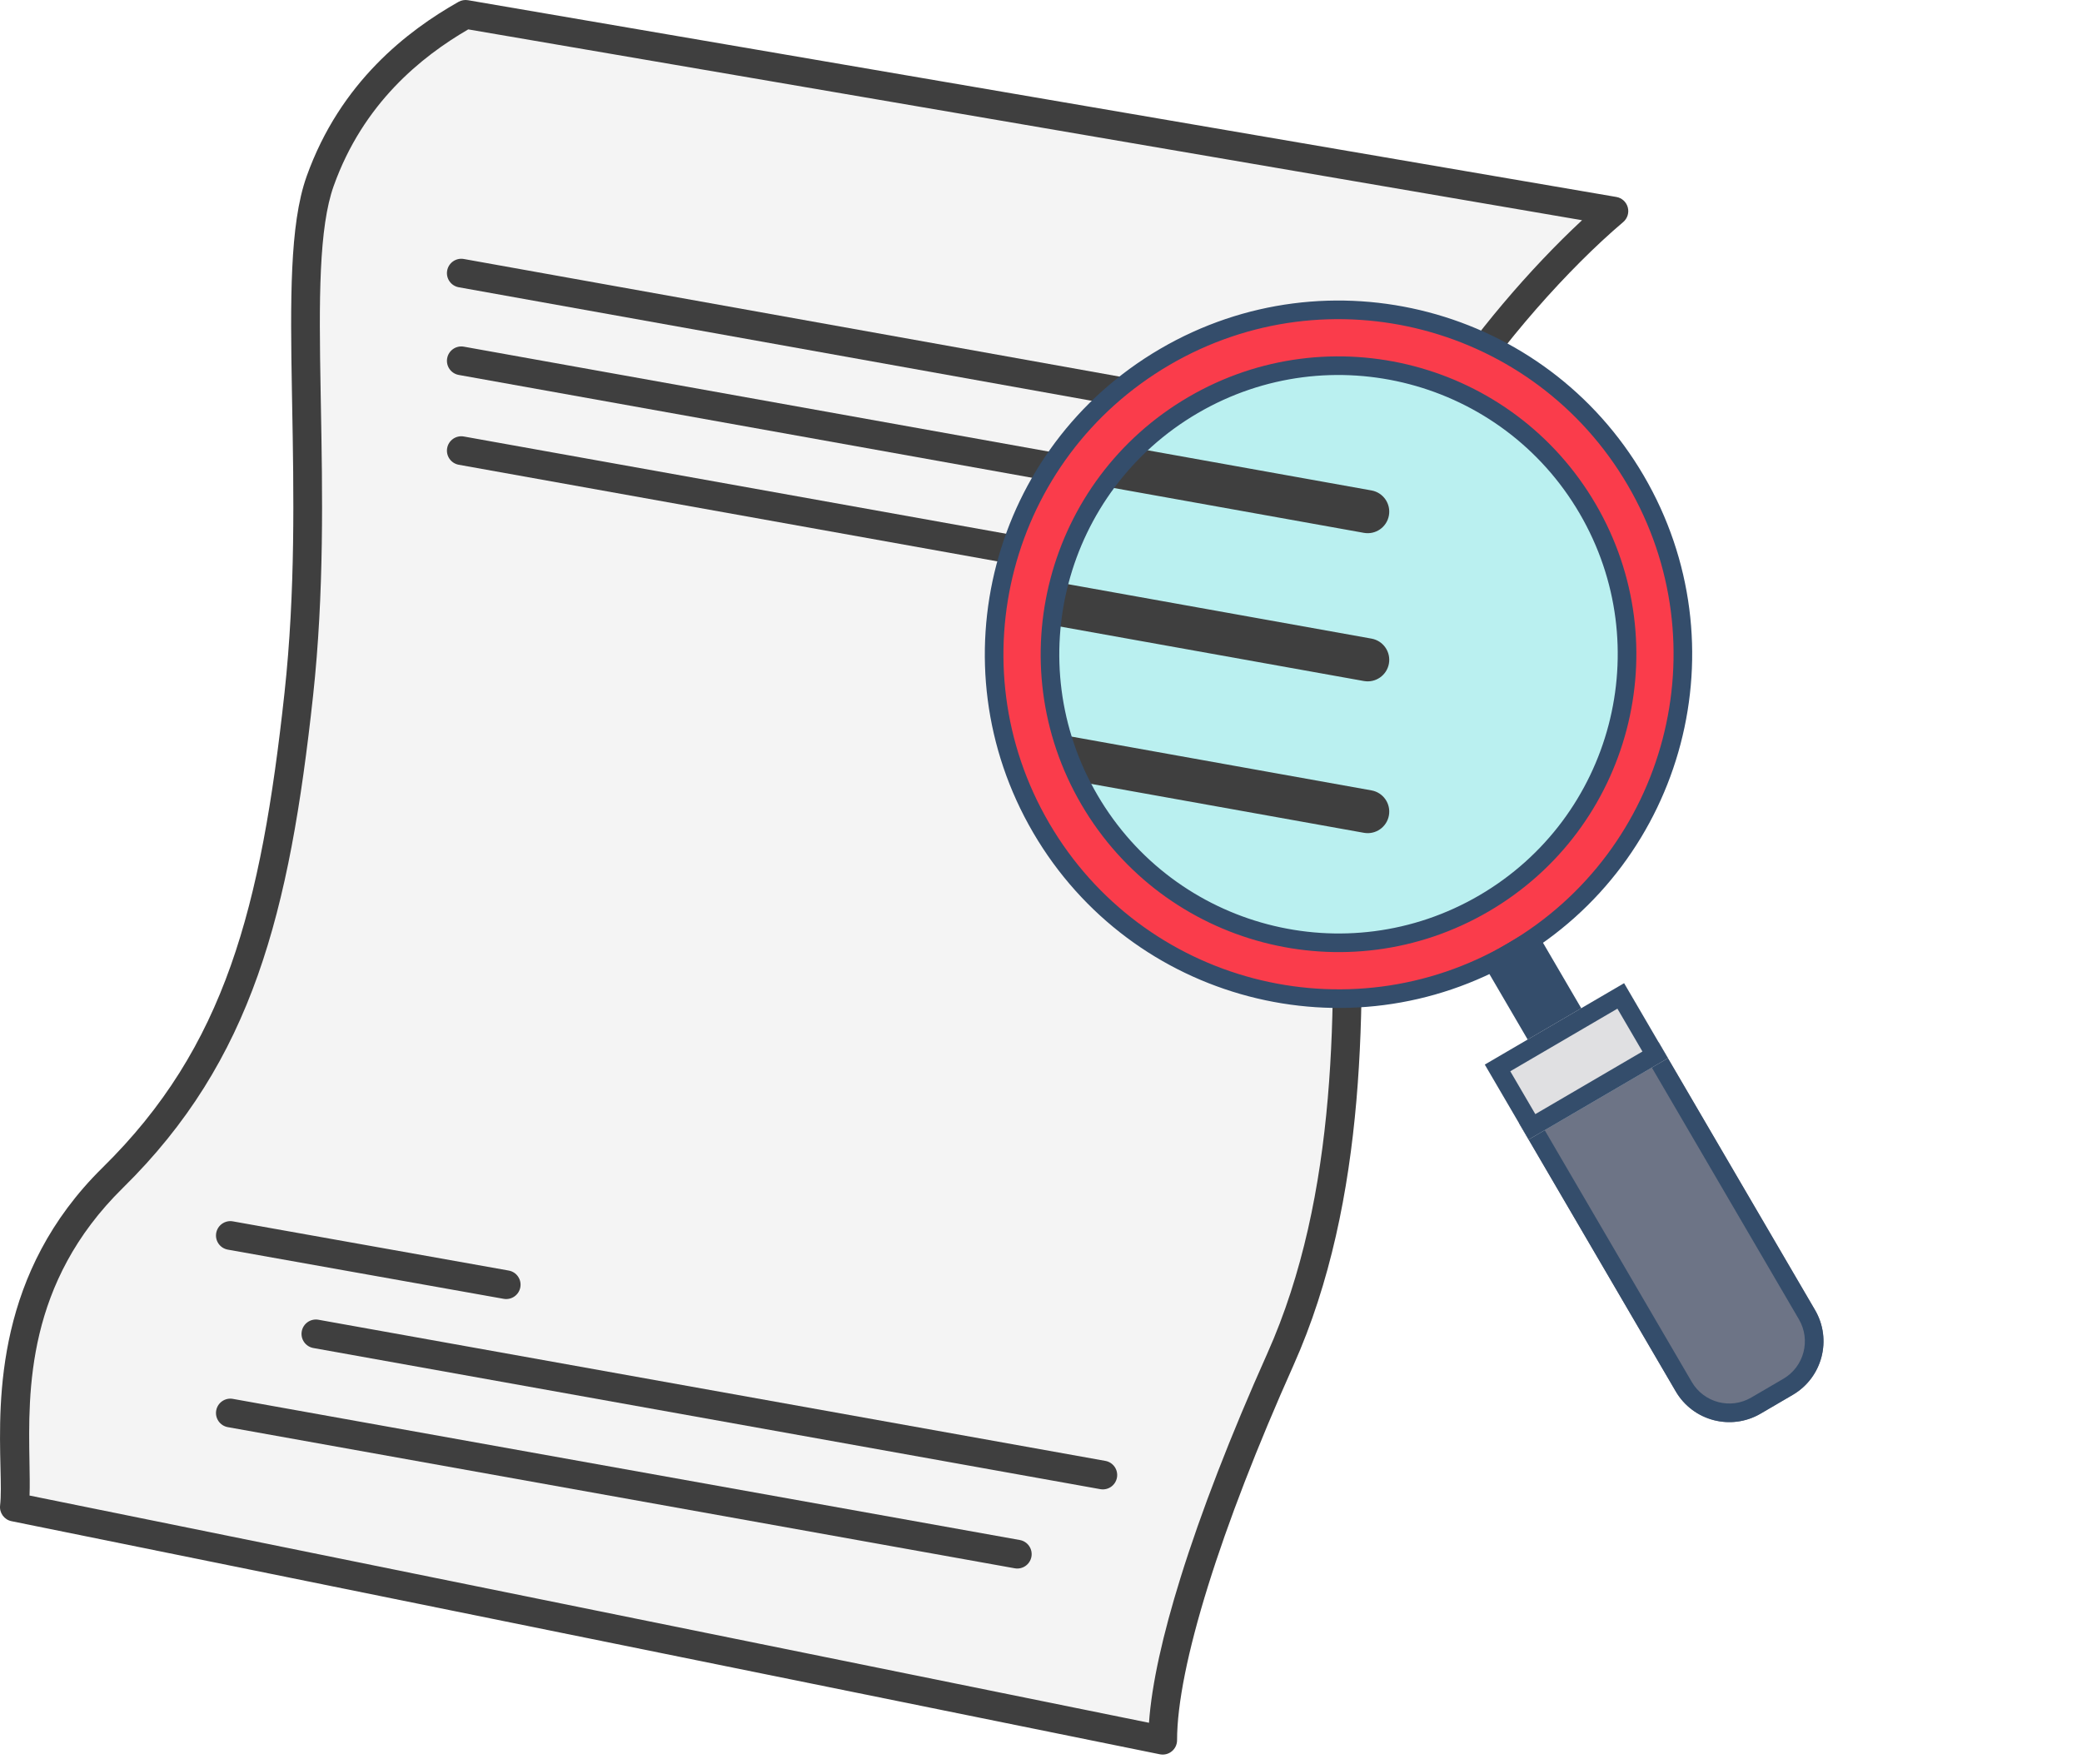
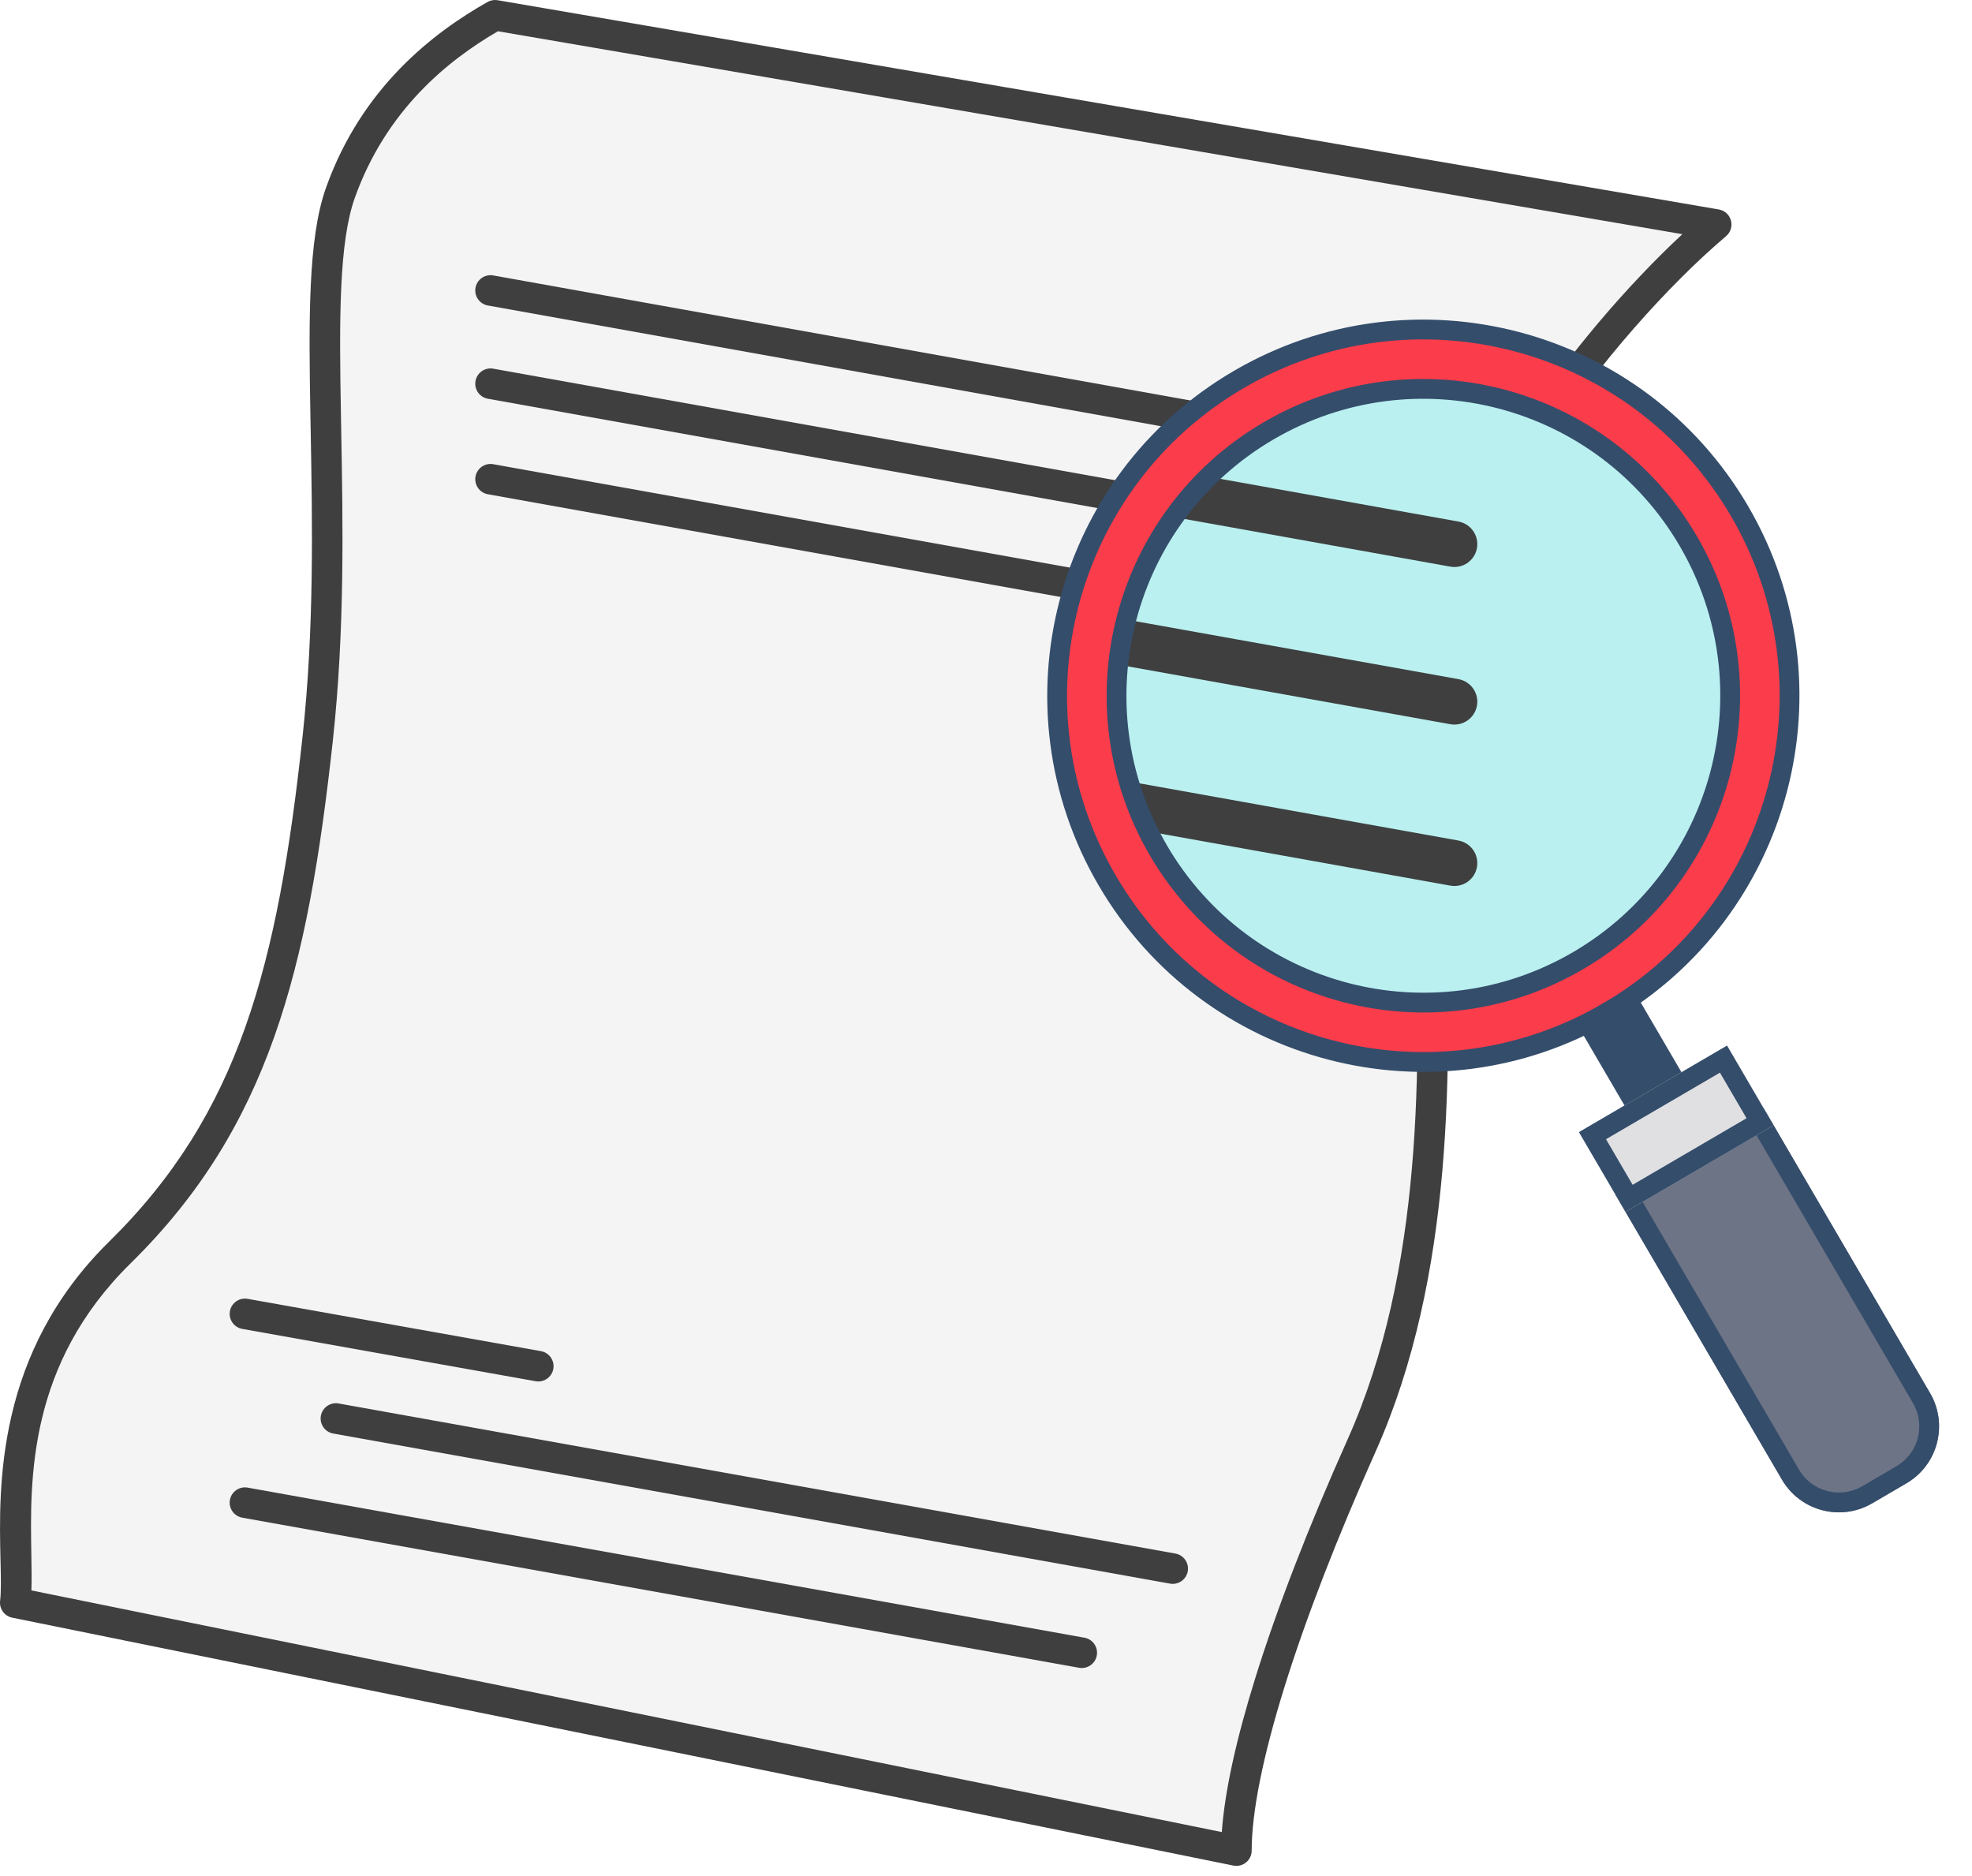
- <svg xmlns="http://www.w3.org/2000/svg" width="183" height="155" viewBox="0 0 183 155" fill="none">
+ <svg xmlns="http://www.w3.org/2000/svg" width="163" height="155" viewBox="0 0 163 155" fill="none">
  <path d="M9.908 103.513C-1.182 114.415 1.826 127.573 1.262 132.46L102.197 152.947C102.197 146.181 106.144 133.775 112.535 119.49C118.926 105.205 118.738 88.1 118.174 73.815C117.61 59.53 123.061 41.862 127.008 35.659C130.955 29.456 136.97 22.69 141.857 18.555L40.922 1.262C36.599 3.706 30.96 8.029 28.14 15.923C25.321 23.818 28.328 42.05 26.261 61.034C24.193 80.018 20.998 92.612 9.908 103.513Z" fill="#F4F4F4" />
-   <path fill-rule="evenodd" clip-rule="evenodd" d="M40.301 0.163C40.554 0.02 40.849 -0.031 41.135 0.018L142.071 17.311C142.554 17.393 142.946 17.749 143.075 18.222C143.204 18.696 143.047 19.201 142.673 19.518C137.882 23.572 131.952 30.242 128.073 36.337C126.205 39.273 123.895 45.092 122.122 52.019C120.356 58.923 119.16 66.784 119.435 73.766C119.998 88.026 120.215 105.415 113.688 120.005C110.507 127.116 107.942 133.74 106.175 139.413C104.4 145.114 103.46 149.759 103.46 152.947C103.46 153.326 103.29 153.685 102.996 153.924C102.703 154.164 102.318 154.259 101.947 154.184L1.011 133.696C0.369 133.566 -0.067 132.966 0.008 132.315C0.101 131.51 0.075 130.374 0.042 128.987C-0.102 122.866 -0.362 111.84 9.024 102.613C19.787 92.032 22.946 79.817 25.006 60.897C25.978 51.974 25.819 43.21 25.679 35.553C25.672 35.147 25.664 34.743 25.657 34.342C25.587 30.389 25.539 26.736 25.688 23.573C25.836 20.426 26.182 17.654 26.952 15.499C29.912 7.211 35.835 2.688 40.301 0.163ZM41.156 2.583C37.038 4.979 31.926 9.076 29.329 16.348C28.689 18.14 28.354 20.606 28.209 23.692C28.064 26.761 28.11 30.332 28.181 34.297C28.188 34.708 28.196 35.122 28.203 35.541C28.343 43.173 28.506 52.083 27.516 61.171C25.441 80.219 22.209 93.191 10.793 104.413C2.312 112.75 2.48 122.227 2.591 128.483C2.61 129.575 2.628 130.57 2.597 131.443L100.992 151.415C101.23 148.011 102.213 143.645 103.765 138.663C105.569 132.87 108.174 126.15 111.383 118.975C117.638 104.994 117.478 88.175 116.913 73.865C116.625 66.562 117.873 58.445 119.677 51.393C121.476 44.364 123.865 38.248 125.944 34.981C129.44 29.488 134.514 23.576 139.057 19.355L41.156 2.583Z" fill="#3F3F3F" />
+   <path fill-rule="evenodd" clip-rule="evenodd" d="M40.301 0.163C40.554 0.02 40.849 -0.031 41.135 0.018L142.071 17.311C142.554 17.393 142.946 17.749 143.075 18.222C143.204 18.696 143.047 19.201 142.673 19.518C137.882 23.572 131.952 30.242 128.073 36.337C126.205 39.273 123.895 45.092 122.122 52.019C120.356 58.923 119.16 66.784 119.435 73.766C119.998 88.026 120.215 105.415 113.688 120.005C110.507 127.116 107.942 133.74 106.175 139.413C104.4 145.114 103.46 149.759 103.46 152.947C103.46 153.326 103.29 153.685 102.996 153.924C102.703 154.164 102.318 154.259 101.947 154.184L1.011 133.696C0.369 133.566 -0.067 132.966 0.008 132.315C0.101 131.51 0.075 130.374 0.042 128.987C-0.102 122.866 -0.362 111.84 9.024 102.613C19.787 92.032 22.946 79.817 25.006 60.897C25.978 51.974 25.819 43.21 25.679 35.553C25.672 35.147 25.664 34.743 25.657 34.342C25.587 30.389 25.539 26.736 25.688 23.573C25.836 20.426 26.182 17.654 26.952 15.499C29.912 7.211 35.835 2.688 40.301 0.163ZM41.156 2.583C37.038 4.979 31.926 9.076 29.329 16.348C28.689 18.14 28.354 20.606 28.209 23.692C28.064 26.761 28.11 30.332 28.181 34.297C28.188 34.708 28.196 35.122 28.203 35.541C28.343 43.173 28.506 52.083 27.516 61.171C25.441 80.219 22.209 93.191 10.793 104.413C2.312 112.75 2.48 122.226 2.591 128.483C2.61 129.575 2.628 130.57 2.597 131.443L100.992 151.415C101.23 148.011 102.213 143.645 103.765 138.663C105.569 132.87 108.174 126.15 111.383 118.975C117.638 104.994 117.478 88.175 116.913 73.865C116.625 66.562 117.873 58.445 119.677 51.393C121.476 44.364 123.865 38.248 125.944 34.981C129.44 29.488 134.514 23.576 139.057 19.355L41.156 2.583Z" fill="#3F3F3F" />
  <path fill-rule="evenodd" clip-rule="evenodd" d="M39.304 23.783C39.427 23.097 40.083 22.64 40.769 22.763L109.939 35.169C110.625 35.292 111.082 35.948 110.959 36.634C110.836 37.32 110.18 37.776 109.494 37.653L40.324 25.248C39.638 25.125 39.181 24.469 39.304 23.783Z" fill="#3F3F3F" />
  <path fill-rule="evenodd" clip-rule="evenodd" d="M19.004 108.366C19.127 107.68 19.782 107.223 20.468 107.345L44.715 111.669C45.401 111.791 45.858 112.446 45.736 113.133C45.614 113.819 44.958 114.276 44.272 114.154L20.025 109.83C19.339 109.708 18.882 109.053 19.004 108.366Z" fill="#3F3F3F" />
  <path fill-rule="evenodd" clip-rule="evenodd" d="M39.304 31.489C39.427 30.803 40.083 30.346 40.769 30.469L109.939 42.875C110.625 42.998 111.082 43.654 110.959 44.34C110.836 45.026 110.18 45.482 109.494 45.359L40.324 32.954C39.638 32.831 39.181 32.175 39.304 31.489Z" fill="#3F3F3F" />
  <path fill-rule="evenodd" clip-rule="evenodd" d="M26.523 117.012C26.646 116.326 27.302 115.869 27.988 115.992L97.158 128.398C97.844 128.521 98.3 129.177 98.177 129.863C98.054 130.549 97.398 131.005 96.712 130.882L27.542 118.477C26.856 118.354 26.4 117.698 26.523 117.012Z" fill="#3F3F3F" />
  <path fill-rule="evenodd" clip-rule="evenodd" d="M39.304 39.383C39.427 38.697 40.083 38.241 40.769 38.364L109.939 50.769C110.625 50.892 111.082 51.548 110.959 52.234C110.836 52.92 110.18 53.377 109.494 53.254L40.324 40.848C39.638 40.725 39.181 40.069 39.304 39.383Z" fill="#3F3F3F" />
  <path fill-rule="evenodd" clip-rule="evenodd" d="M19.004 123.966C19.128 123.28 19.783 122.824 20.469 122.947L89.639 135.352C90.326 135.475 90.782 136.131 90.659 136.817C90.536 137.503 89.88 137.96 89.194 137.837L20.024 125.431C19.338 125.308 18.881 124.652 19.004 123.966Z" fill="#3F3F3F" />
  <path d="M130.855 80.102C118.373 87.394 102.343 83.187 95.05 70.706C87.758 58.224 91.965 42.194 104.446 34.901C116.928 27.608 132.959 31.815 140.251 44.297C147.544 56.779 143.337 72.809 130.855 80.102Z" fill="#BAF0F0" />
  <path fill-rule="evenodd" clip-rule="evenodd" d="M93.757 40.223C93.941 39.194 94.925 38.51 95.954 38.694L120.551 43.105C121.58 43.29 122.265 44.274 122.08 45.303C121.896 46.332 120.912 47.017 119.883 46.832L95.286 42.421C94.257 42.236 93.572 41.252 93.757 40.223Z" fill="#3F3F3F" />
  <path fill-rule="evenodd" clip-rule="evenodd" d="M88.305 52.268C88.49 51.239 89.474 50.554 90.503 50.739L120.551 56.128C121.58 56.313 122.265 57.297 122.08 58.326C121.895 59.355 120.911 60.039 119.882 59.855L89.835 54.466C88.805 54.281 88.121 53.297 88.305 52.268Z" fill="#3F3F3F" />
  <path fill-rule="evenodd" clip-rule="evenodd" d="M89.809 65.878C89.994 64.849 90.978 64.164 92.007 64.349L120.551 69.468C121.58 69.653 122.265 70.637 122.08 71.666C121.896 72.695 120.912 73.379 119.883 73.195L91.338 68.076C90.309 67.891 89.625 66.907 89.809 65.878Z" fill="#3F3F3F" />
  <path d="M143.574 42.493C151.953 56.834 147.12 75.252 132.779 83.631C118.438 92.01 100.02 87.176 91.641 72.835C83.262 58.494 88.096 40.076 102.437 31.697C116.778 23.318 135.196 28.152 143.574 42.493ZM95.414 70.631C102.575 82.888 118.317 87.019 130.574 79.858C142.832 72.697 146.963 56.955 139.802 44.697C132.64 32.44 116.898 28.309 104.641 35.47C92.383 42.631 88.252 58.373 95.414 70.631Z" fill="#FA3C4B" />
  <path d="M134.858 81.551L139.81 90.026L135.102 92.777L130.15 84.302L134.858 81.551Z" fill="#344D6B" />
  <path fill-rule="evenodd" clip-rule="evenodd" d="M92.224 72.356C100.428 86.398 118.462 91.131 132.504 82.927C146.546 74.723 151.279 56.689 143.075 42.647C134.871 28.605 116.837 23.872 102.795 32.076C88.753 40.28 84.02 58.314 92.224 72.356ZM90.812 73.181C99.472 88.004 118.507 92.999 133.33 84.339C148.152 75.68 153.147 56.644 144.488 41.821C135.828 26.999 116.792 22.004 101.97 30.663C87.147 39.323 82.152 58.359 90.812 73.181Z" fill="#344D6B" />
  <path fill-rule="evenodd" clip-rule="evenodd" d="M96.463 69.88C103.3 81.582 118.328 85.526 130.03 78.689C141.731 71.853 145.675 56.824 138.839 45.122C132.002 33.421 116.973 29.477 105.272 36.313C93.57 43.15 89.626 58.179 96.463 69.88ZM95.05 70.706C102.343 83.187 118.373 87.394 130.855 80.102C143.337 72.809 147.544 56.779 140.251 44.297C132.959 31.815 116.928 27.608 104.446 34.901C91.965 42.194 87.758 58.224 95.05 70.706Z" fill="#344D6B" />
  <path d="M145.778 91.593L159.533 115.135C161.052 117.735 160.176 121.075 157.575 122.594L154.75 124.245C152.15 125.764 148.81 124.888 147.291 122.287L133.536 98.745L145.778 91.593Z" fill="#6D7486" />
  <path fill-rule="evenodd" clip-rule="evenodd" d="M158.12 115.96L145.191 93.831L135.774 99.332L148.703 121.462C149.767 123.282 152.105 123.896 153.925 122.832L156.75 121.182C158.57 120.118 159.184 117.78 158.12 115.96ZM145.778 91.593L133.536 98.745L147.291 122.287C148.81 124.888 152.15 125.764 154.75 124.245L157.575 122.594C160.176 121.075 161.052 117.735 159.533 115.135L145.778 91.593Z" fill="#344D6B" />
  <path d="M142.752 86.414L146.603 93.005L134.361 100.158L130.51 93.566L142.752 86.414Z" fill="#E0E0E2" />
  <path fill-rule="evenodd" clip-rule="evenodd" d="M144.365 92.418L142.165 88.651L132.748 94.153L134.949 97.92L144.365 92.418ZM142.752 86.414L130.51 93.566L134.361 100.158L146.603 93.005L142.752 86.414Z" fill="#344D6B" />
</svg>
